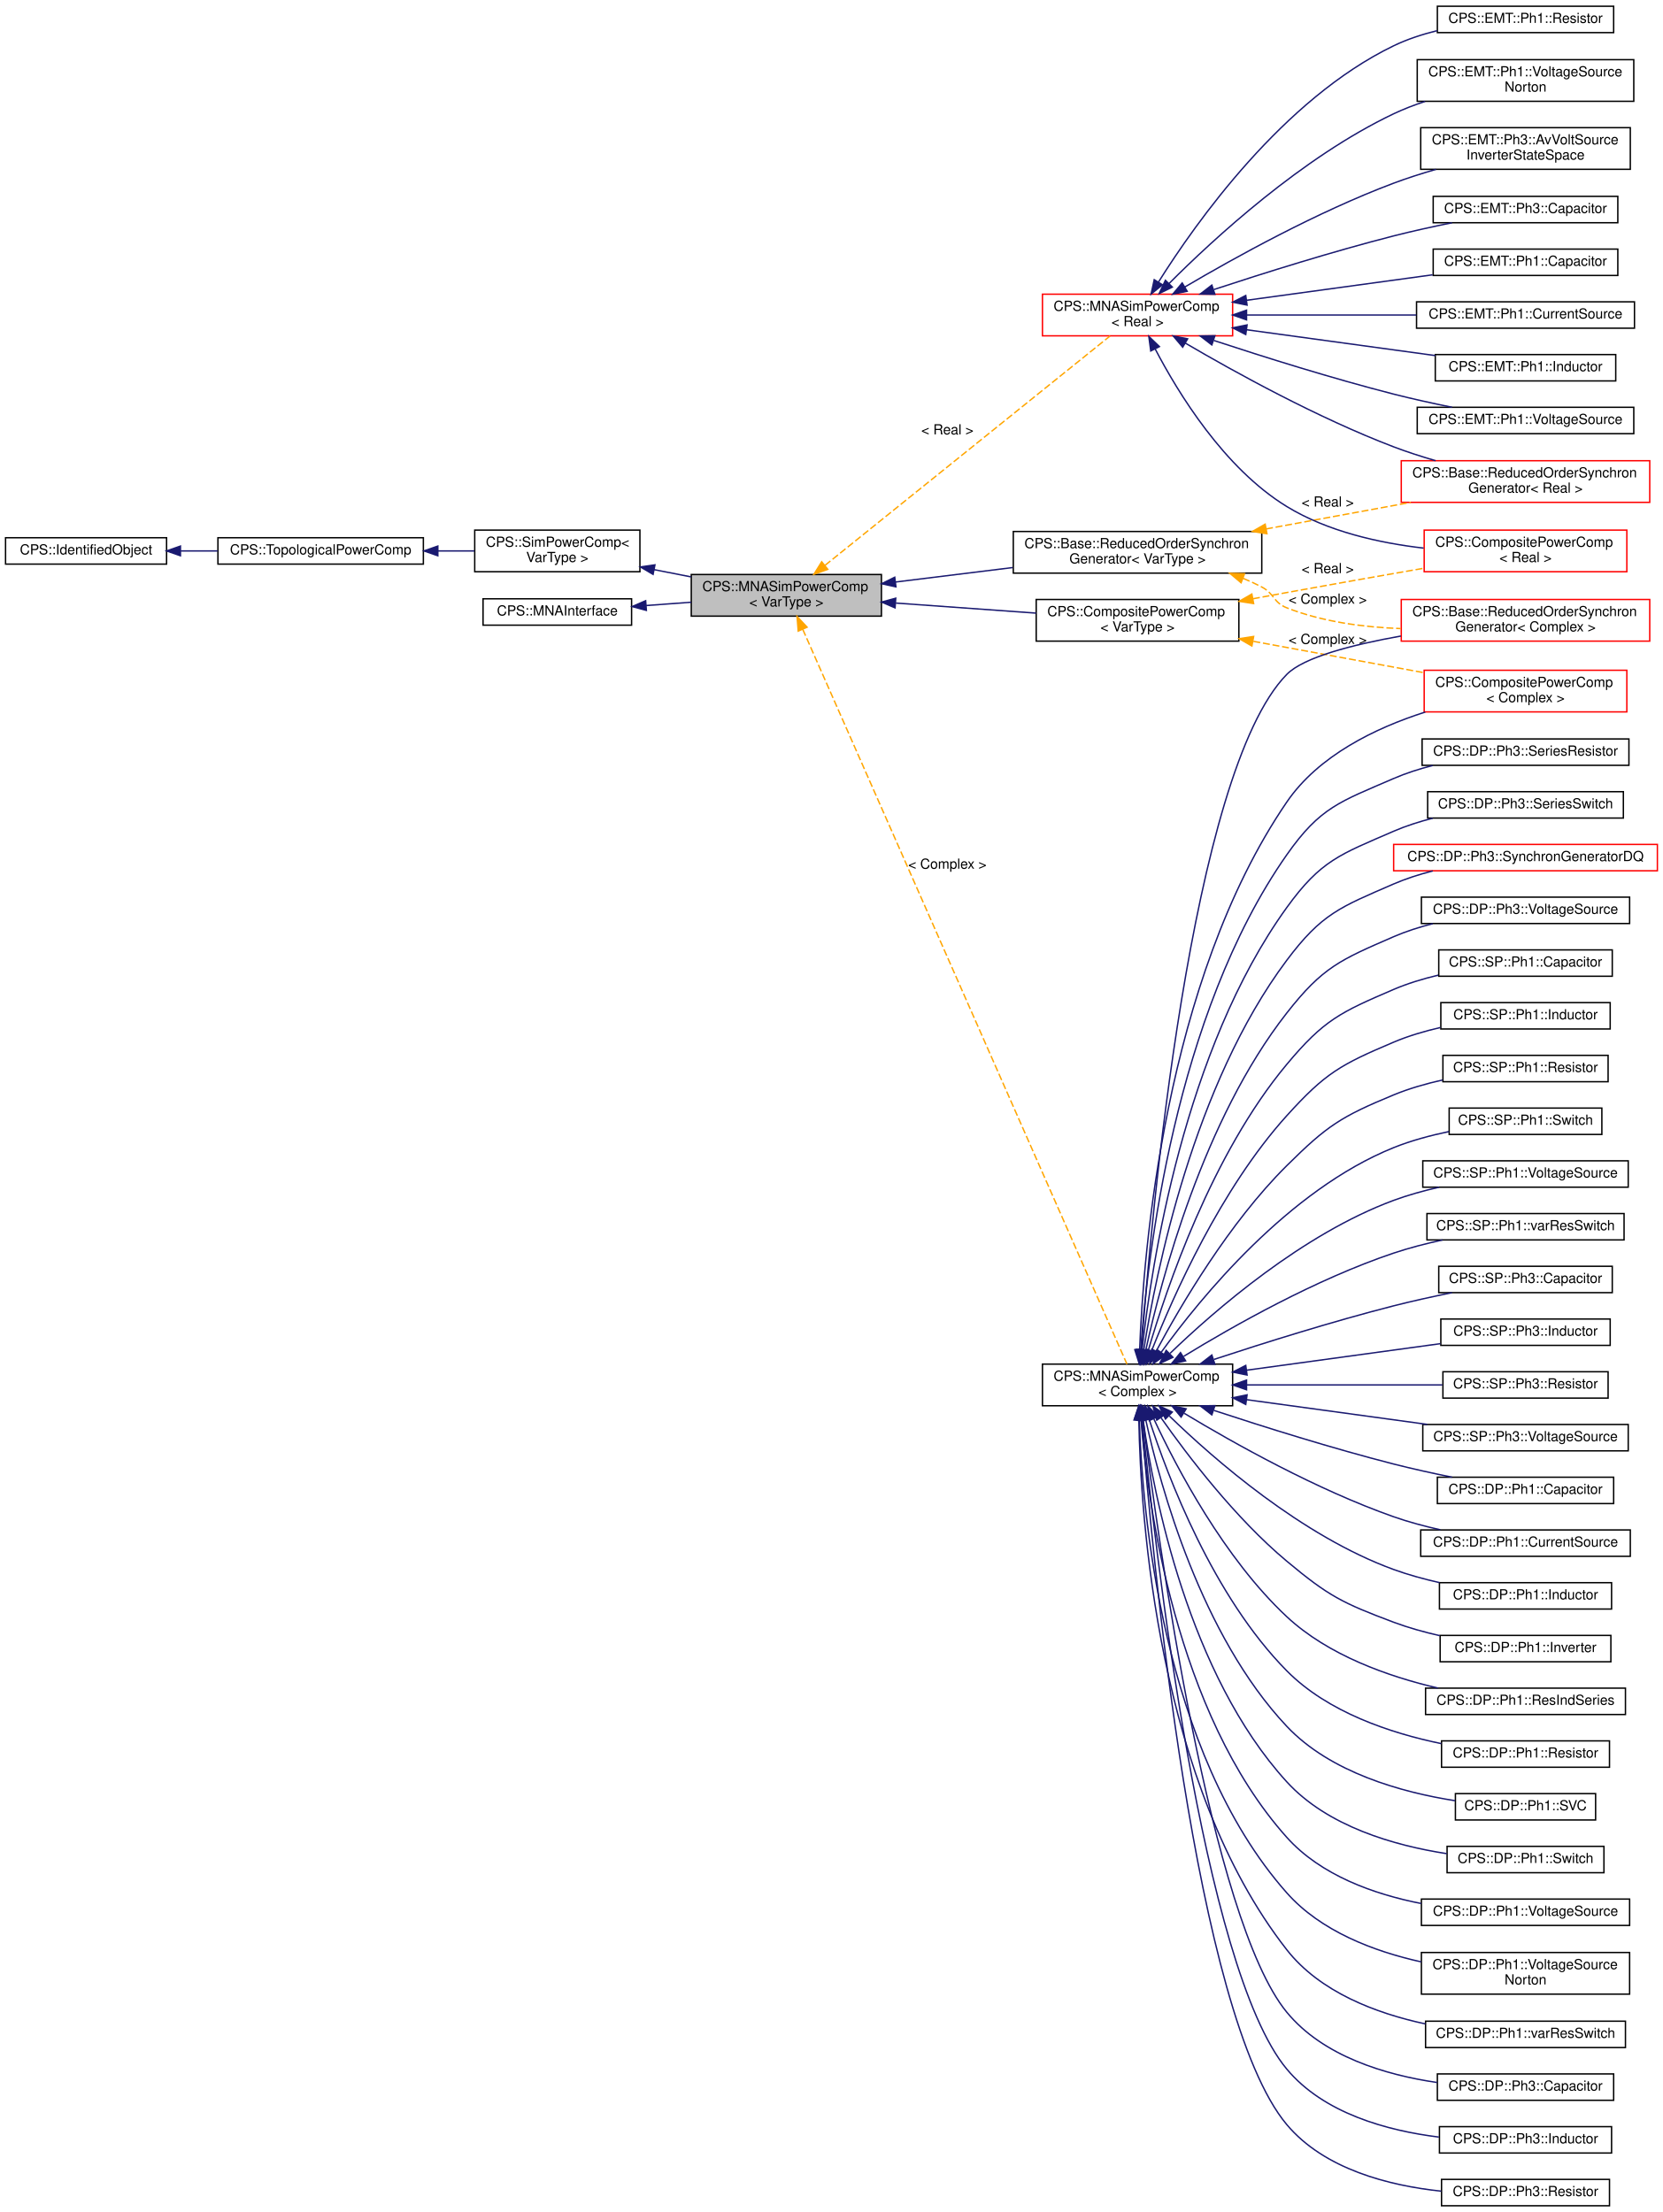
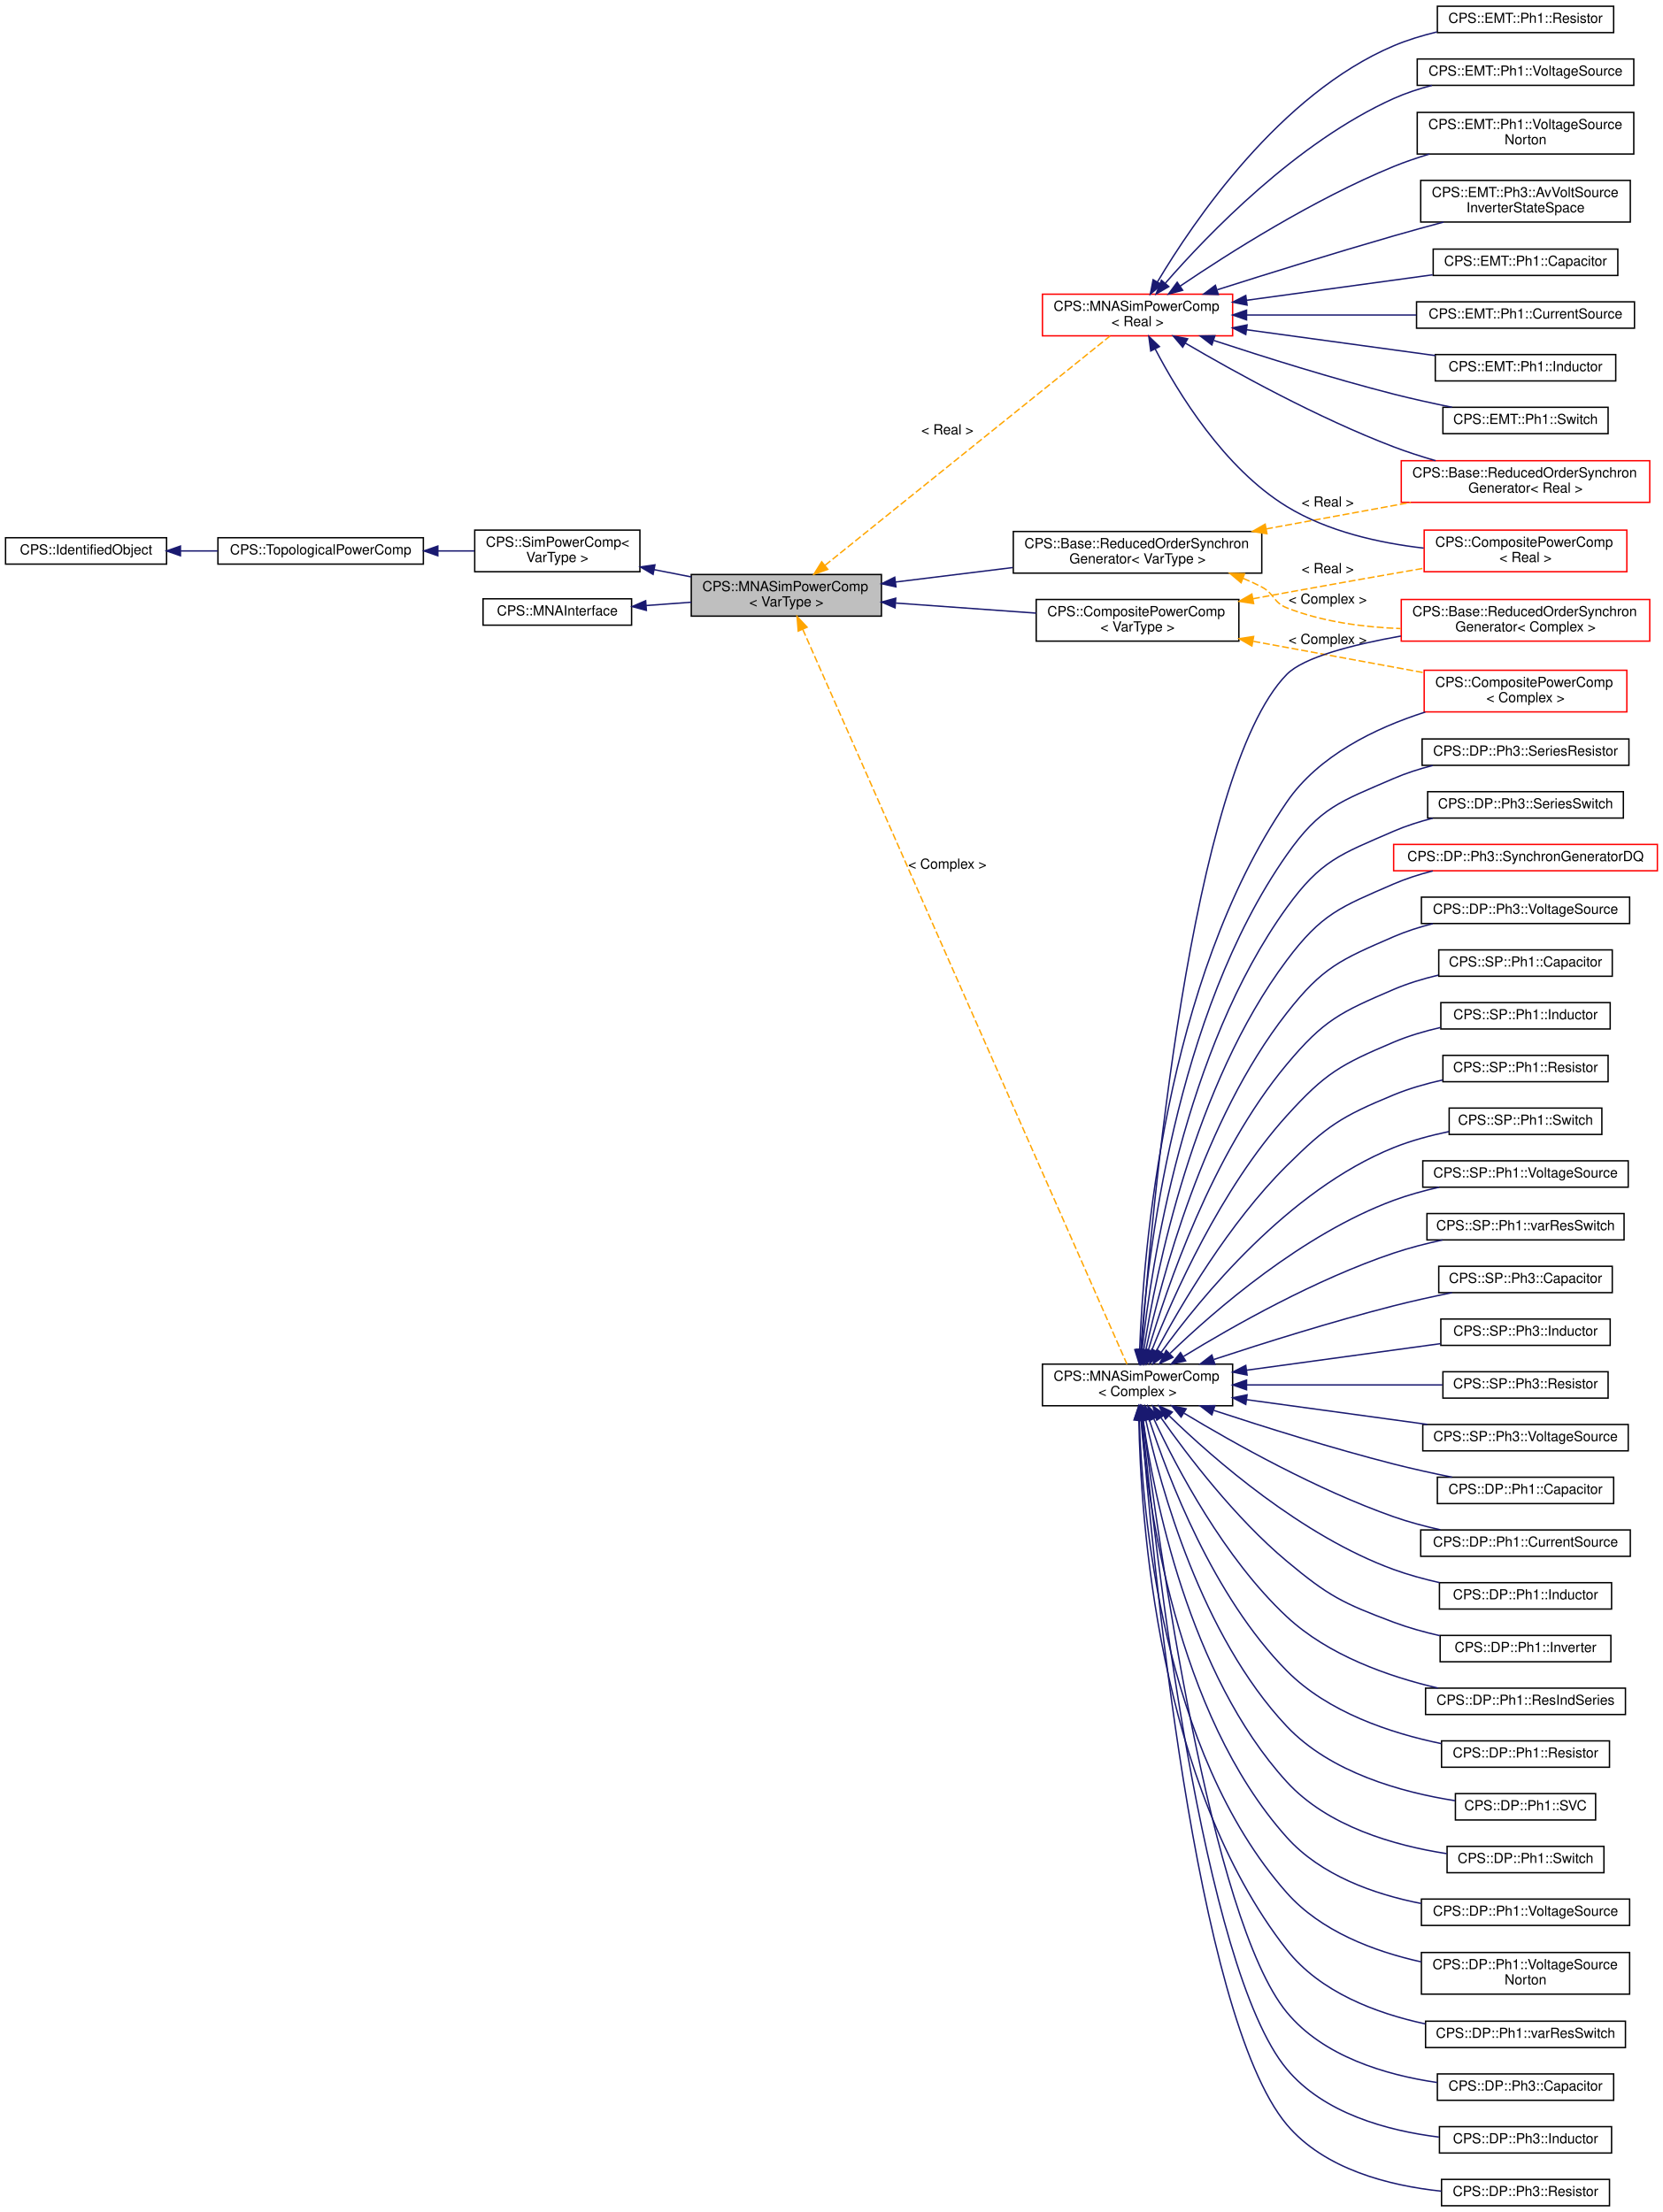
<svg xmlns="http://www.w3.org/2000/svg" xmlns:xlink="http://www.w3.org/1999/xlink" width="1198pt" height="1594pt" viewBox="0.00 0.00 1198.00 1594.00">
  <g id="graph0" class="graph" transform="scale(1 1) rotate(0) translate(4 1590)">
    <g id="node1" class="node">
      <g id="a_node1">
        <a xlink:title="Base class for all MNA components that are transmitting power.">
          <polygon fill="#bfbfbf" stroke="black" points="494,-1146 494,-1176 631,-1176 631,-1146 494,-1146" />
          <text text-anchor="start" x="502" y="-1164" font-family="Helvetica,sans-Serif" font-size="10.00">CPS::MNASimPowerComp</text>
          <text text-anchor="middle" x="562.5" y="-1153" font-family="Helvetica,sans-Serif" font-size="10.00">&lt; VarType &gt;</text>
        </a>
      </g>
    </g>
    <g id="node6" class="node">
      <g id="a_node6">
        <a xlink:href="class_c_p_s_1_1_base_1_1_reduced_order_synchron_generator.html" target="_top" xlink:title=" ">
          <polygon fill="none" stroke="black" points="726,-1177 726,-1207 905,-1207 905,-1177 726,-1177" />
          <text text-anchor="start" x="734" y="-1195" font-family="Helvetica,sans-Serif" font-size="10.00">CPS::Base::ReducedOrderSynchron</text>
          <text text-anchor="middle" x="815.5" y="-1184" font-family="Helvetica,sans-Serif" font-size="10.00">Generator&lt; VarType &gt;</text>
        </a>
      </g>
    </g>
    <g id="edge5" class="edge">
      <path fill="none" stroke="midnightblue" d="M641.15,-1170.59C667.87,-1173.89 697.99,-1177.61 725.54,-1181.01" />
      <polygon fill="midnightblue" stroke="midnightblue" points="641.45,-1167.1 631.09,-1169.35 640.59,-1174.05 641.45,-1167.1" />
    </g>
    <g id="node9" class="node">
      <g id="a_node9">
        <a xlink:href="class_c_p_s_1_1_composite_power_comp.html" target="_top" xlink:title="Base class for composite power components.">
          <polygon fill="none" stroke="black" points="742.5,-1128 742.5,-1158 888.5,-1158 888.5,-1128 742.5,-1128" />
          <text text-anchor="start" x="750.5" y="-1146" font-family="Helvetica,sans-Serif" font-size="10.00">CPS::CompositePowerComp</text>
          <text text-anchor="middle" x="815.5" y="-1135" font-family="Helvetica,sans-Serif" font-size="10.00">&lt; VarType &gt;</text>
        </a>
      </g>
    </g>
    <g id="edge8" class="edge">
      <path fill="none" stroke="midnightblue" d="M641.37,-1155.42C673.62,-1153.1 710.78,-1150.44 742.39,-1148.17" />
      <polygon fill="midnightblue" stroke="midnightblue" points="640.82,-1151.95 631.09,-1156.15 641.32,-1158.93 640.82,-1151.95" />
    </g>
    <g id="node12" class="node">
      <g id="a_node12">
        <a xlink:href="class_c_p_s_1_1_m_n_a_sim_power_comp.html" target="_top" xlink:title=" ">
          <polygon fill="none" stroke="black" points="747,-577 747,-607 884,-607 884,-577 747,-577" />
          <text text-anchor="start" x="755" y="-595" font-family="Helvetica,sans-Serif" font-size="10.00">CPS::MNASimPowerComp</text>
          <text text-anchor="middle" x="815.5" y="-584" font-family="Helvetica,sans-Serif" font-size="10.00">&lt; Complex &gt;</text>
        </a>
      </g>
    </g>
    <g id="edge11" class="edge">
      <path fill="none" stroke="orange" stroke-dasharray="5,2" d="M574.32,-1136.48C617.08,-1039.54 773.7,-684.49 807.88,-607" />
      <polygon fill="orange" stroke="orange" points="571.05,-1135.22 570.21,-1145.78 577.45,-1138.04 571.05,-1135.22" />
      <text text-anchor="middle" x="678.5" y="-964" font-family="Helvetica,sans-Serif" font-size="10.00"> &lt; Complex &gt;</text>
    </g>
    <g id="node41" class="node">
      <g id="a_node41">
        <a xlink:href="class_c_p_s_1_1_m_n_a_sim_power_comp.html" target="_top" xlink:title=" ">
          <polygon fill="none" stroke="red" points="747,-1348 747,-1378 884,-1378 884,-1348 747,-1348" />
          <text text-anchor="start" x="755" y="-1366" font-family="Helvetica,sans-Serif" font-size="10.00">CPS::MNASimPowerComp</text>
          <text text-anchor="middle" x="815.5" y="-1355" font-family="Helvetica,sans-Serif" font-size="10.00">&lt; Real &gt;</text>
        </a>
      </g>
    </g>
    <g id="edge42" class="edge">
      <path fill="none" stroke="orange" stroke-dasharray="5,2" d="M590.34,-1182.6C641.47,-1223.75 751.71,-1312.47 795.76,-1347.92" />
      <polygon fill="orange" stroke="orange" points="592.35,-1179.73 582.37,-1176.18 587.96,-1185.18 592.35,-1179.73" />
      <text text-anchor="middle" x="678.5" y="-1277" font-family="Helvetica,sans-Serif" font-size="10.00"> &lt; Real &gt;</text>
    </g>
    <g id="node2" class="node">
      <g id="a_node2">
        <a xlink:href="class_c_p_s_1_1_sim_power_comp.html" target="_top" xlink:title="Base class for all components that are transmitting power.">
          <polygon fill="none" stroke="black" points="338,-1178 338,-1208 457,-1208 457,-1178 338,-1178" />
          <text text-anchor="start" x="346" y="-1196" font-family="Helvetica,sans-Serif" font-size="10.00">CPS::SimPowerComp&lt;</text>
          <text text-anchor="middle" x="397.5" y="-1185" font-family="Helvetica,sans-Serif" font-size="10.00"> VarType &gt;</text>
        </a>
      </g>
    </g>
    <g id="edge1" class="edge">
      <path fill="none" stroke="midnightblue" d="M467.2,-1179.51C476.03,-1177.78 485.07,-1176.01 493.88,-1174.28" />
      <polygon fill="midnightblue" stroke="midnightblue" points="466.49,-1176.09 457.35,-1181.45 467.83,-1182.96 466.49,-1176.09" />
    </g>
    <g id="node3" class="node">
      <g id="a_node3">
        <a xlink:href="class_c_p_s_1_1_topological_power_comp.html" target="_top" xlink:title=" ">
          <polygon fill="none" stroke="black" points="153,-1183.5 153,-1202.5 301,-1202.5 301,-1183.5 153,-1183.5" />
          <text text-anchor="middle" x="227" y="-1190.5" font-family="Helvetica,sans-Serif" font-size="10.00">CPS::TopologicalPowerComp</text>
        </a>
      </g>
    </g>
    <g id="edge2" class="edge">
      <path fill="none" stroke="midnightblue" d="M311.43,-1193C320.32,-1193 329.23,-1193 337.75,-1193" />
      <polygon fill="midnightblue" stroke="midnightblue" points="311.42,-1189.5 301.42,-1193 311.42,-1196.5 311.42,-1189.5" />
    </g>
    <g id="node4" class="node">
      <g id="a_node4">
        <a xlink:href="class_c_p_s_1_1_identified_object.html" target="_top" xlink:title=" ">
          <polygon fill="none" stroke="black" points="0,-1183.5 0,-1202.5 116,-1202.5 116,-1183.5 0,-1183.5" />
          <text text-anchor="middle" x="58" y="-1190.5" font-family="Helvetica,sans-Serif" font-size="10.00">CPS::IdentifiedObject</text>
        </a>
      </g>
    </g>
    <g id="edge3" class="edge">
      <path fill="none" stroke="midnightblue" d="M126.13,-1193C134.88,-1193 143.88,-1193 152.72,-1193" />
      <polygon fill="midnightblue" stroke="midnightblue" points="126,-1189.5 116,-1193 126,-1196.5 126,-1189.5" />
    </g>
    <g id="node5" class="node">
      <g id="a_node5">
        <a xlink:href="class_c_p_s_1_1_m_n_a_interface.html" target="_top" xlink:title="Interface to be implemented by all models used by the MNA solver.">
          <polygon fill="none" stroke="black" points="344,-1139.5 344,-1158.5 451,-1158.5 451,-1139.5 344,-1139.5" />
          <text text-anchor="middle" x="397.5" y="-1146.5" font-family="Helvetica,sans-Serif" font-size="10.00">CPS::MNAInterface</text>
        </a>
      </g>
    </g>
    <g id="edge4" class="edge">
      <path fill="none" stroke="midnightblue" d="M461.47,-1153.64C472.12,-1154.42 483.21,-1155.24 493.98,-1156.03" />
      <polygon fill="midnightblue" stroke="midnightblue" points="461.65,-1150.14 451.42,-1152.9 461.14,-1157.12 461.65,-1150.14" />
    </g>
    <g id="node7" class="node">
      <g id="a_node7">
        <a xlink:href="class_c_p_s_1_1_base_1_1_reduced_order_synchron_generator.html" target="_top" xlink:title=" ">
          <polygon fill="none" stroke="red" points="1005.5,-1128 1005.5,-1158 1184.5,-1158 1184.5,-1128 1005.5,-1128" />
          <text text-anchor="start" x="1013.5" y="-1146" font-family="Helvetica,sans-Serif" font-size="10.00">CPS::Base::ReducedOrderSynchron</text>
          <text text-anchor="middle" x="1095" y="-1135" font-family="Helvetica,sans-Serif" font-size="10.00">Generator&lt; Complex &gt;</text>
        </a>
      </g>
    </g>
    <g id="edge6" class="edge">
      <path fill="none" stroke="orange" stroke-dasharray="5,2" d="M891.6,-1173.22C896.22,-1171.32 900.72,-1169.25 905,-1167 914.21,-1162.14 913.3,-1155.8 923,-1152 948.6,-1141.96 978.03,-1138 1005.17,-1137.04" />
      <polygon fill="orange" stroke="orange" points="890.1,-1170.05 882,-1176.88 892.6,-1176.59 890.1,-1170.05" />
      <text text-anchor="middle" x="952.5" y="-1155" font-family="Helvetica,sans-Serif" font-size="10.00"> &lt; Complex &gt;</text>
    </g>
    <g id="node8" class="node">
      <g id="a_node8">
        <a xlink:href="class_c_p_s_1_1_base_1_1_reduced_order_synchron_generator.html" target="_top" xlink:title=" ">
          <polygon fill="none" stroke="red" points="1005.5,-1228 1005.5,-1258 1184.5,-1258 1184.5,-1228 1005.5,-1228" />
          <text text-anchor="start" x="1013.5" y="-1246" font-family="Helvetica,sans-Serif" font-size="10.00">CPS::Base::ReducedOrderSynchron</text>
          <text text-anchor="middle" x="1095" y="-1235" font-family="Helvetica,sans-Serif" font-size="10.00">Generator&lt; Real &gt;</text>
        </a>
      </g>
    </g>
    <g id="edge7" class="edge">
      <path fill="none" stroke="orange" stroke-dasharray="5,2" d="M908.09,-1208.83C941.76,-1215.02 979.62,-1221.98 1012.35,-1227.99" />
      <polygon fill="orange" stroke="orange" points="908.73,-1205.39 898.26,-1207.03 907.46,-1212.28 908.73,-1205.39" />
      <text text-anchor="middle" x="952.5" y="-1225" font-family="Helvetica,sans-Serif" font-size="10.00"> &lt; Real &gt;</text>
    </g>
    <g id="node10" class="node">
      <g id="a_node10">
        <a xlink:href="class_c_p_s_1_1_composite_power_comp.html" target="_top" xlink:title=" ">
          <polygon fill="none" stroke="red" points="1022,-1077 1022,-1107 1168,-1107 1168,-1077 1022,-1077" />
          <text text-anchor="start" x="1030" y="-1095" font-family="Helvetica,sans-Serif" font-size="10.00">CPS::CompositePowerComp</text>
          <text text-anchor="middle" x="1095" y="-1084" font-family="Helvetica,sans-Serif" font-size="10.00">&lt; Complex &gt;</text>
        </a>
      </g>
    </g>
    <g id="edge9" class="edge">
      <path fill="none" stroke="orange" stroke-dasharray="5,2" d="M898.96,-1127.85C937.95,-1120.68 984.09,-1112.2 1021.69,-1105.29" />
      <polygon fill="orange" stroke="orange" points="897.89,-1124.48 888.69,-1129.73 899.15,-1131.37 897.89,-1124.48" />
      <text text-anchor="middle" x="952.5" y="-1126" font-family="Helvetica,sans-Serif" font-size="10.00"> &lt; Complex &gt;</text>
    </g>
    <g id="node11" class="node">
      <g id="a_node11">
        <a xlink:href="class_c_p_s_1_1_composite_power_comp.html" target="_top" xlink:title=" ">
          <polygon fill="none" stroke="red" points="1022,-1178 1022,-1208 1168,-1208 1168,-1178 1022,-1178" />
          <text text-anchor="start" x="1030" y="-1196" font-family="Helvetica,sans-Serif" font-size="10.00">CPS::CompositePowerComp</text>
          <text text-anchor="middle" x="1095" y="-1185" font-family="Helvetica,sans-Serif" font-size="10.00">&lt; Real &gt;</text>
        </a>
      </g>
    </g>
    <g id="edge10" class="edge">
      <path fill="none" stroke="orange" stroke-dasharray="5,2" d="M898.66,-1158.53C906.88,-1160.05 915.1,-1161.57 923,-1163 955.47,-1168.9 991.45,-1175.24 1022,-1180.56" />
      <polygon fill="orange" stroke="orange" points="899.13,-1155.06 888.66,-1156.67 897.85,-1161.94 899.13,-1155.06" />
      <text text-anchor="middle" x="952.5" y="-1177" font-family="Helvetica,sans-Serif" font-size="10.00"> &lt; Real &gt;</text>
    </g>
    <g id="edge12" class="edge">
      <path fill="none" stroke="midnightblue" d="M818.23,-617.34C825.1,-710.64 853.58,-1033.24 923,-1104 935.1,-1116.34 970.09,-1125.4 1005.28,-1131.67" />
      <polygon fill="midnightblue" stroke="midnightblue" points="821.7,-616.86 817.49,-607.14 814.72,-617.36 821.7,-616.86" />
    </g>
    <g id="edge13" class="edge">
      <path fill="none" stroke="midnightblue" d="M817.02,-617.26C819.61,-686.52 834.78,-882.89 923,-1012 945.93,-1045.56 986.77,-1065.37 1022.78,-1076.89" />
      <polygon fill="midnightblue" stroke="midnightblue" points="820.52,-617.14 816.71,-607.26 813.52,-617.37 820.52,-617.14" />
    </g>
    <g id="node13" class="node">
      <g id="a_node13">
        <a xlink:href="class_c_p_s_1_1_d_p_1_1_ph1_1_1_capacitor.html" target="_top" xlink:title="Capacitor model.">
          <polygon fill="none" stroke="black" points="1031.5,-506.5 1031.5,-525.5 1158.5,-525.5 1158.5,-506.5 1031.5,-506.5" />
          <text text-anchor="middle" x="1095" y="-513.5" font-family="Helvetica,sans-Serif" font-size="10.00">CPS::DP::Ph1::Capacitor</text>
        </a>
      </g>
    </g>
    <g id="edge14" class="edge">
      <path fill="none" stroke="midnightblue" d="M870.53,-573.63C906.86,-561.67 955.98,-546.25 1000,-535 1013.55,-531.54 1028.33,-528.3 1042.07,-525.51" />
      <polygon fill="midnightblue" stroke="midnightblue" points="869.03,-570.44 860.64,-576.9 871.23,-577.08 869.03,-570.44" />
    </g>
    <g id="node14" class="node">
      <g id="a_node14">
        <a xlink:href="class_c_p_s_1_1_d_p_1_1_ph1_1_1_current_source.html" target="_top" xlink:title="Dynamic phasor ideal current source.">
          <polygon fill="none" stroke="black" points="1019.5,-468.5 1019.5,-487.5 1170.5,-487.5 1170.5,-468.5 1019.5,-468.5" />
          <text text-anchor="middle" x="1095" y="-475.5" font-family="Helvetica,sans-Serif" font-size="10.00">CPS::DP::Ph1::CurrentSource</text>
        </a>
      </g>
    </g>
    <g id="edge15" class="edge">
      <path fill="none" stroke="midnightblue" d="M849.16,-571.53C884.91,-549.98 944.56,-516.52 1000,-497 1010.68,-493.24 1022.32,-490.14 1033.65,-487.61" />
      <polygon fill="midnightblue" stroke="midnightblue" points="846.89,-568.81 840.16,-577 850.53,-574.79 846.89,-568.81" />
    </g>
    <g id="node15" class="node">
      <g id="a_node15">
        <a xlink:href="class_c_p_s_1_1_d_p_1_1_ph1_1_1_inductor.html" target="_top" xlink:title="Inductor.">
          <polygon fill="none" stroke="black" points="1033,-430.5 1033,-449.5 1157,-449.5 1157,-430.5 1033,-430.5" />
          <text text-anchor="middle" x="1095" y="-437.5" font-family="Helvetica,sans-Serif" font-size="10.00">CPS::DP::Ph1::Inductor</text>
        </a>
      </g>
    </g>
    <g id="edge16" class="edge">
      <path fill="none" stroke="midnightblue" d="M838.44,-569.6C870.59,-538.43 933.88,-483.09 1000,-459 1010.48,-455.18 1021.91,-452.06 1033.08,-449.53" />
      <polygon fill="midnightblue" stroke="midnightblue" points="835.63,-567.46 830.96,-576.97 840.54,-572.45 835.63,-567.46" />
    </g>
    <g id="node16" class="node">
      <g id="a_node16">
        <a xlink:href="class_c_p_s_1_1_d_p_1_1_ph1_1_1_inverter.html" target="_top" xlink:title="Single phase inverter model.">
          <polygon fill="none" stroke="black" points="1033.5,-392.5 1033.5,-411.5 1156.5,-411.5 1156.5,-392.5 1033.5,-392.5" />
          <text text-anchor="middle" x="1095" y="-399.5" font-family="Helvetica,sans-Serif" font-size="10.00">CPS::DP::Ph1::Inverter</text>
        </a>
      </g>
    </g>
    <g id="edge17" class="edge">
      <path fill="none" stroke="midnightblue" d="M832.45,-568.29C851.63,-541.01 885.9,-496 923,-465 953.25,-439.73 963.1,-434.86 1000,-421 1010.52,-417.05 1022.03,-413.86 1033.27,-411.31" />
      <polygon fill="midnightblue" stroke="midnightblue" points="829.36,-566.6 826.54,-576.81 835.11,-570.59 829.36,-566.6" />
    </g>
    <g id="node17" class="node">
      <g id="a_node17">
        <a xlink:href="class_c_p_s_1_1_d_p_1_1_ph1_1_1_res_ind_series.html" target="_top" xlink:title="resistor inductor series element">
          <polygon fill="none" stroke="black" points="1023,-354.5 1023,-373.5 1167,-373.5 1167,-354.5 1023,-354.5" />
          <text text-anchor="middle" x="1095" y="-361.5" font-family="Helvetica,sans-Serif" font-size="10.00">CPS::DP::Ph1::ResIndSeries</text>
        </a>
      </g>
    </g>
    <g id="edge18" class="edge">
      <path fill="none" stroke="midnightblue" d="M827.32,-567.34C843.75,-532.14 877.94,-467.08 923,-425 952.83,-397.14 996.24,-381.86 1031.86,-373.56" />
      <polygon fill="midnightblue" stroke="midnightblue" points="823.95,-566.3 822.97,-576.85 830.31,-569.2 823.95,-566.3" />
    </g>
    <g id="node18" class="node">
      <g id="a_node18">
        <a xlink:href="class_c_p_s_1_1_d_p_1_1_ph1_1_1_resistor.html" target="_top" xlink:title="Dynamic phasor resistor model.">
          <polygon fill="none" stroke="black" points="1034.5,-316.5 1034.5,-335.5 1155.5,-335.5 1155.5,-316.5 1034.5,-316.5" />
          <text text-anchor="middle" x="1095" y="-323.5" font-family="Helvetica,sans-Serif" font-size="10.00">CPS::DP::Ph1::Resistor</text>
        </a>
      </g>
    </g>
    <g id="edge19" class="edge">
      <path fill="none" stroke="midnightblue" d="M823.88,-567.25C837.44,-525.34 869.92,-439.73 923,-386 952.52,-356.12 997.75,-341.09 1034.28,-333.54" />
      <polygon fill="midnightblue" stroke="midnightblue" points="820.5,-566.33 820.84,-576.92 827.18,-568.43 820.5,-566.33" />
    </g>
    <g id="node19" class="node">
      <g id="a_node19">
        <a xlink:href="class_c_p_s_1_1_d_p_1_1_ph1_1_1_s_v_c.html" target="_top" xlink:title="SVC.">
          <polygon fill="none" stroke="black" points="1044.5,-278.5 1044.5,-297.5 1145.5,-297.5 1145.5,-278.5 1044.5,-278.5" />
          <text text-anchor="middle" x="1095" y="-285.5" font-family="Helvetica,sans-Serif" font-size="10.00">CPS::DP::Ph1::SVC</text>
        </a>
      </g>
    </g>
    <g id="edge20" class="edge">
      <path fill="none" stroke="midnightblue" d="M821.43,-566.8C832.05,-518.42 861.31,-411.52 923,-346 954.48,-312.56 1005.93,-298.4 1044.19,-292.4" />
      <polygon fill="midnightblue" stroke="midnightblue" points="817.97,-566.22 819.33,-576.73 824.82,-567.67 817.97,-566.22" />
    </g>
    <g id="node20" class="node">
      <g id="a_node20">
        <a xlink:href="class_c_p_s_1_1_d_p_1_1_ph1_1_1_switch.html" target="_top" xlink:title="Dynamic phasor switch.">
          <polygon fill="none" stroke="black" points="1038.5,-240.5 1038.5,-259.5 1151.5,-259.5 1151.5,-240.5 1038.5,-240.5" />
          <text text-anchor="middle" x="1095" y="-247.5" font-family="Helvetica,sans-Serif" font-size="10.00">CPS::DP::Ph1::Switch</text>
        </a>
      </g>
    </g>
    <g id="edge21" class="edge">
      <path fill="none" stroke="midnightblue" d="M819.49,-566.82C827.17,-512.64 852.17,-383.63 923,-306 952.37,-273.81 1000.51,-260.07 1038.24,-254.24" />
      <polygon fill="midnightblue" stroke="midnightblue" points="816,-566.54 818.15,-576.91 822.94,-567.46 816,-566.54" />
    </g>
    <g id="node21" class="node">
      <g id="a_node21">
        <a xlink:href="class_c_p_s_1_1_d_p_1_1_ph1_1_1_voltage_source.html" target="_top" xlink:title="Ideal Voltage source model.">
          <polygon fill="none" stroke="black" points="1020,-202.5 1020,-221.5 1170,-221.5 1170,-202.5 1020,-202.5" />
          <text text-anchor="middle" x="1095" y="-209.5" font-family="Helvetica,sans-Serif" font-size="10.00">CPS::DP::Ph1::VoltageSource</text>
        </a>
      </g>
    </g>
    <g id="edge22" class="edge">
      <path fill="none" stroke="midnightblue" d="M817.98,-566.92C822.78,-507.39 842.64,-355.81 923,-266 947.5,-238.62 985.74,-225.01 1019.86,-218.29" />
      <polygon fill="midnightblue" stroke="midnightblue" points="814.49,-566.7 817.25,-576.93 821.47,-567.21 814.49,-566.7" />
    </g>
    <g id="node22" class="node">
      <g id="a_node22">
        <a xlink:href="class_c_p_s_1_1_d_p_1_1_ph1_1_1_voltage_source_norton.html" target="_top" xlink:title="Resistive dynamic phasor voltage source.">
          <polygon fill="none" stroke="black" points="1020,-153 1020,-183 1170,-183 1170,-153 1020,-153" />
          <text text-anchor="start" x="1028" y="-171" font-family="Helvetica,sans-Serif" font-size="10.00">CPS::DP::Ph1::VoltageSource</text>
          <text text-anchor="middle" x="1095" y="-160" font-family="Helvetica,sans-Serif" font-size="10.00">Norton</text>
        </a>
      </g>
    </g>
    <g id="edge23" class="edge">
      <path fill="none" stroke="midnightblue" d="M816.77,-566.88C818.8,-502.2 832.82,-327.89 923,-226 947.52,-198.3 985.76,-183.81 1019.87,-176.24" />
      <polygon fill="midnightblue" stroke="midnightblue" points="813.27,-566.89 816.53,-576.97 820.27,-567.06 813.27,-566.89" />
    </g>
    <g id="node23" class="node">
      <g id="a_node23">
        <a xlink:href="class_c_p_s_1_1_d_p_1_1_ph1_1_1var_res_switch.html" target="_top" xlink:title="Switch with variable resistance to avoid numerical oscillations, when an inductive current is suddenl...">
          <polygon fill="none" stroke="black" points="1023,-114.5 1023,-133.5 1167,-133.5 1167,-114.5 1023,-114.5" />
          <text text-anchor="middle" x="1095" y="-121.5" font-family="Helvetica,sans-Serif" font-size="10.00">CPS::DP::Ph1::varResSwitch</text>
        </a>
      </g>
    </g>
    <g id="edge24" class="edge">
      <path fill="none" stroke="midnightblue" d="M816.47,-566.52C817.66,-497.54 829.66,-304.36 923,-185 946.88,-154.46 987.29,-139.19 1022.83,-131.56" />
      <polygon fill="midnightblue" stroke="midnightblue" points="812.96,-566.81 816.36,-576.85 819.96,-566.89 812.96,-566.81" />
    </g>
    <g id="node24" class="node">
      <g id="a_node24">
        <a xlink:href="class_c_p_s_1_1_d_p_1_1_ph3_1_1_capacitor.html" target="_top" xlink:title="Capacitor model.">
          <polygon fill="none" stroke="black" points="1031.5,-76.5 1031.5,-95.5 1158.5,-95.5 1158.5,-76.5 1031.5,-76.5" />
          <text text-anchor="middle" x="1095" y="-83.5" font-family="Helvetica,sans-Serif" font-size="10.00">CPS::DP::Ph3::Capacitor</text>
        </a>
      </g>
    </g>
    <g id="edge25" class="edge">
      <path fill="none" stroke="midnightblue" d="M819.5,-566.74C830.06,-481.67 867.84,-207.14 923,-140 949.19,-108.13 994.08,-94.78 1031.29,-89.32" />
      <polygon fill="midnightblue" stroke="midnightblue" points="816.01,-566.45 818.27,-576.8 822.96,-567.3 816.01,-566.45" />
    </g>
    <g id="node25" class="node">
      <g id="a_node25">
        <a xlink:href="class_c_p_s_1_1_d_p_1_1_ph3_1_1_inductor.html" target="_top" xlink:title="Inductor.">
          <polygon fill="none" stroke="black" points="1033,-38.5 1033,-57.5 1157,-57.5 1157,-38.5 1033,-38.5" />
          <text text-anchor="middle" x="1095" y="-45.5" font-family="Helvetica,sans-Serif" font-size="10.00">CPS::DP::Ph3::Inductor</text>
        </a>
      </g>
    </g>
    <g id="edge26" class="edge">
      <path fill="none" stroke="midnightblue" d="M818.87,-566.78C827.81,-476.67 862.05,-172.13 923,-99 949.58,-67.11 995.19,-54.63 1032.62,-49.98" />
      <polygon fill="midnightblue" stroke="midnightblue" points="815.37,-566.61 817.89,-576.9 822.34,-567.29 815.37,-566.61" />
    </g>
    <g id="node26" class="node">
      <g id="a_node26">
        <a xlink:href="class_c_p_s_1_1_d_p_1_1_ph3_1_1_resistor.html" target="_top" xlink:title=" ">
          <polygon fill="none" stroke="black" points="1034.5,-0.5 1034.5,-19.5 1155.5,-19.5 1155.5,-0.5 1034.5,-0.5" />
          <text text-anchor="middle" x="1095" y="-7.5" font-family="Helvetica,sans-Serif" font-size="10.00">CPS::DP::Ph3::Resistor</text>
        </a>
      </g>
    </g>
    <g id="edge27" class="edge">
      <path fill="none" stroke="midnightblue" d="M818.36,-566.87C825.84,-472.17 856.55,-138.17 923,-59 950,-26.83 996.57,-15.01 1034.3,-11" />
      <polygon fill="midnightblue" stroke="midnightblue" points="814.86,-566.73 817.58,-576.97 821.84,-567.27 814.86,-566.73" />
    </g>
    <g id="node27" class="node">
      <g id="a_node27">
        <a xlink:href="class_c_p_s_1_1_d_p_1_1_ph3_1_1_series_resistor.html" target="_top" xlink:title=" ">
          <polygon fill="none" stroke="black" points="1020.5,-1038.5 1020.5,-1057.5 1169.5,-1057.5 1169.5,-1038.5 1020.5,-1038.5" />
          <text text-anchor="middle" x="1095" y="-1045.5" font-family="Helvetica,sans-Serif" font-size="10.00">CPS::DP::Ph3::SeriesResistor</text>
        </a>
      </g>
    </g>
    <g id="edge28" class="edge">
      <path fill="none" stroke="midnightblue" d="M817.84,-617.55C822.41,-682.76 841.95,-858.34 923,-974 947.13,-1008.44 961.43,-1012.24 1000,-1029 1008.86,-1032.85 1018.53,-1035.93 1028.18,-1038.39" />
      <polygon fill="midnightblue" stroke="midnightblue" points="821.32,-617.13 817.19,-607.38 814.34,-617.58 821.32,-617.13" />
    </g>
    <g id="node28" class="node">
      <g id="a_node28">
        <a xlink:href="class_c_p_s_1_1_d_p_1_1_ph3_1_1_series_switch.html" target="_top" xlink:title="Dynamic phasor three-phase switch.">
          <polygon fill="none" stroke="black" points="1024.5,-1000.5 1024.5,-1019.5 1165.5,-1019.5 1165.5,-1000.5 1024.5,-1000.5" />
          <text text-anchor="middle" x="1095" y="-1007.5" font-family="Helvetica,sans-Serif" font-size="10.00">CPS::DP::Ph3::SeriesSwitch</text>
        </a>
      </g>
    </g>
    <g id="edge29" class="edge">
      <path fill="none" stroke="midnightblue" d="M818.81,-617.43C825.41,-678.01 848.92,-833.41 923,-936 947.62,-970.1 961.43,-974.24 1000,-991 1008.86,-994.85 1018.53,-997.93 1028.18,-1000.39" />
      <polygon fill="midnightblue" stroke="midnightblue" points="822.27,-616.85 817.77,-607.26 815.3,-617.56 822.27,-616.85" />
    </g>
    <g id="node29" class="node">
      <g id="a_node29">
        <a xlink:href="class_c_p_s_1_1_d_p_1_1_ph3_1_1_synchron_generator_d_q.html" target="_top" xlink:title="Synchronous generator model in dq-reference frame.">
          <polygon fill="none" stroke="red" points="1000,-962.5 1000,-981.5 1190,-981.5 1190,-962.5 1000,-962.5" />
          <text text-anchor="middle" x="1095" y="-969.5" font-family="Helvetica,sans-Serif" font-size="10.00">CPS::DP::Ph3::SynchronGeneratorDQ</text>
        </a>
      </g>
    </g>
    <g id="edge30" class="edge">
      <path fill="none" stroke="midnightblue" d="M819.98,-617.25C828.71,-672.9 855.83,-808.3 923,-898 948.21,-931.66 961.43,-936.24 1000,-953 1008.86,-956.85 1018.53,-959.93 1028.18,-962.39" />
      <polygon fill="midnightblue" stroke="midnightblue" points="823.42,-616.58 818.47,-607.22 816.5,-617.62 823.42,-616.58" />
    </g>
    <g id="node30" class="node">
      <g id="a_node30">
        <a xlink:href="class_c_p_s_1_1_d_p_1_1_ph3_1_1_voltage_source.html" target="_top" xlink:title="Ideal Voltage source model.">
          <polygon fill="none" stroke="black" points="1020,-924.5 1020,-943.5 1170,-943.5 1170,-924.5 1020,-924.5" />
          <text text-anchor="middle" x="1095" y="-931.5" font-family="Helvetica,sans-Serif" font-size="10.00">CPS::DP::Ph3::VoltageSource</text>
        </a>
      </g>
    </g>
    <g id="edge31" class="edge">
      <path fill="none" stroke="midnightblue" d="M821.47,-617.17C832.46,-667.66 862.75,-783.07 923,-860 948.93,-893.11 961.43,-898.24 1000,-915 1008.86,-918.85 1018.53,-921.93 1028.18,-924.39" />
      <polygon fill="midnightblue" stroke="midnightblue" points="824.85,-616.2 819.36,-607.14 818,-617.65 824.85,-616.2" />
    </g>
    <g id="node31" class="node">
      <g id="a_node31">
        <a xlink:href="class_c_p_s_1_1_s_p_1_1_ph1_1_1_capacitor.html" target="_top" xlink:title=" ">
          <polygon fill="none" stroke="black" points="1032.5,-886.5 1032.5,-905.5 1157.5,-905.5 1157.5,-886.5 1032.5,-886.5" />
          <text text-anchor="middle" x="1095" y="-893.5" font-family="Helvetica,sans-Serif" font-size="10.00">CPS::SP::Ph1::Capacitor</text>
        </a>
      </g>
    </g>
    <g id="edge32" class="edge">
      <path fill="none" stroke="midnightblue" d="M823.22,-616.8C836.37,-661.82 869.03,-758.35 923,-823 949.79,-855.09 961.59,-860.51 1000,-877 1010.1,-881.33 1021.24,-884.7 1032.21,-887.3" />
      <polygon fill="midnightblue" stroke="midnightblue" points="826.53,-615.66 820.43,-607 819.8,-617.58 826.53,-615.66" />
    </g>
    <g id="node32" class="node">
      <g id="a_node32">
        <a xlink:href="class_c_p_s_1_1_s_p_1_1_ph1_1_1_inductor.html" target="_top" xlink:title="Static phasor inductor model.">
          <polygon fill="none" stroke="black" points="1034,-848.5 1034,-867.5 1156,-867.5 1156,-848.5 1034,-848.5" />
          <text text-anchor="middle" x="1095" y="-855.5" font-family="Helvetica,sans-Serif" font-size="10.00">CPS::SP::Ph1::Inductor</text>
        </a>
      </g>
    </g>
    <g id="edge33" class="edge">
      <path fill="none" stroke="midnightblue" d="M825.65,-616.63C841.12,-655.85 875.46,-733.41 923,-786 950.86,-816.82 961.75,-822.78 1000,-839 1010.58,-843.49 1022.28,-846.93 1033.74,-849.58" />
      <polygon fill="midnightblue" stroke="midnightblue" points="828.83,-615.15 821.96,-607.08 822.3,-617.67 828.83,-615.15" />
    </g>
    <g id="node33" class="node">
      <g id="a_node33">
        <a xlink:href="class_c_p_s_1_1_s_p_1_1_ph1_1_1_resistor.html" target="_top" xlink:title="Static phasor resistor model.">
          <polygon fill="none" stroke="black" points="1035.5,-810.5 1035.5,-829.5 1154.5,-829.5 1154.5,-810.5 1035.5,-810.5" />
          <text text-anchor="middle" x="1095" y="-817.5" font-family="Helvetica,sans-Serif" font-size="10.00">CPS::SP::Ph1::Resistor</text>
        </a>
      </g>
    </g>
    <g id="edge34" class="edge">
      <path fill="none" stroke="midnightblue" d="M828.92,-616.31C846.6,-649.31 881.53,-708.87 923,-750 952.14,-778.91 962.07,-785.31 1000,-801 1011.08,-805.58 1023.36,-809.09 1035.29,-811.76" />
      <polygon fill="midnightblue" stroke="midnightblue" points="831.96,-614.57 824.2,-607.36 825.77,-617.84 831.96,-614.57" />
    </g>
    <g id="node34" class="node">
      <g id="a_node34">
        <a xlink:href="class_c_p_s_1_1_s_p_1_1_ph1_1_1_switch.html" target="_top" xlink:title="Dynamic phasor switch.">
          <polygon fill="none" stroke="black" points="1040,-772.5 1040,-791.5 1150,-791.5 1150,-772.5 1040,-772.5" />
          <text text-anchor="middle" x="1095" y="-779.5" font-family="Helvetica,sans-Serif" font-size="10.00">CPS::SP::Ph1::Switch</text>
        </a>
      </g>
    </g>
    <g id="edge35" class="edge">
      <path fill="none" stroke="midnightblue" d="M832.48,-615.44C860.84,-654.69 924.15,-732.43 1000,-763 1012.51,-768.04 1026.51,-771.79 1039.81,-774.57" />
      <polygon fill="midnightblue" stroke="midnightblue" points="835.3,-613.36 826.66,-607.23 829.59,-617.41 835.3,-613.36" />
    </g>
    <g id="node35" class="node">
      <g id="a_node35">
        <a xlink:href="class_c_p_s_1_1_s_p_1_1_ph1_1_1_voltage_source.html" target="_top" xlink:title="Ideal Voltage source model.">
          <polygon fill="none" stroke="black" points="1021,-734.5 1021,-753.5 1169,-753.5 1169,-734.5 1021,-734.5" />
          <text text-anchor="middle" x="1095" y="-741.5" font-family="Helvetica,sans-Serif" font-size="10.00">CPS::SP::Ph1::VoltageSource</text>
        </a>
      </g>
    </g>
    <g id="edge36" class="edge">
      <path fill="none" stroke="midnightblue" d="M838.97,-614.79C871.31,-645.94 934.35,-700.71 1000,-725 1010.38,-728.84 1021.72,-731.97 1032.8,-734.5" />
      <polygon fill="midnightblue" stroke="midnightblue" points="841.03,-611.9 831.43,-607.41 836.13,-616.91 841.03,-611.9" />
    </g>
    <g id="node36" class="node">
      <g id="a_node36">
        <a xlink:href="class_c_p_s_1_1_s_p_1_1_ph1_1_1var_res_switch.html" target="_top" xlink:title="Switch with variable resistance to avoid numerical oscillations, when an inductive current is suddenl...">
          <polygon fill="none" stroke="black" points="1024,-696.5 1024,-715.5 1166,-715.5 1166,-696.5 1024,-696.5" />
          <text text-anchor="middle" x="1095" y="-703.5" font-family="Helvetica,sans-Serif" font-size="10.00">CPS::SP::Ph1::varResSwitch</text>
        </a>
      </g>
    </g>
    <g id="edge37" class="edge">
      <path fill="none" stroke="midnightblue" d="M848.75,-612.61C884.37,-634.43 944.11,-668.25 1000,-687 1011.21,-690.76 1023.43,-693.9 1035.24,-696.46" />
      <polygon fill="midnightblue" stroke="midnightblue" points="850.14,-609.36 839.79,-607.07 846.45,-615.31 850.14,-609.36" />
    </g>
    <g id="node37" class="node">
      <g id="a_node37">
        <a xlink:href="class_c_p_s_1_1_s_p_1_1_ph3_1_1_capacitor.html" target="_top" xlink:title="Capacitor model.">
          <polygon fill="none" stroke="black" points="1032.5,-658.5 1032.5,-677.5 1157.5,-677.5 1157.5,-658.5 1032.5,-658.5" />
          <text text-anchor="middle" x="1095" y="-665.5" font-family="Helvetica,sans-Serif" font-size="10.00">CPS::SP::Ph3::Capacitor</text>
        </a>
      </g>
    </g>
    <g id="edge38" class="edge">
      <path fill="none" stroke="midnightblue" d="M870.53,-610.37C906.86,-622.33 955.98,-637.75 1000,-649 1013.55,-652.46 1028.33,-655.7 1042.07,-658.49" />
      <polygon fill="midnightblue" stroke="midnightblue" points="871.23,-606.92 860.64,-607.1 869.03,-613.56 871.23,-606.92" />
    </g>
    <g id="node38" class="node">
      <g id="a_node38">
        <a xlink:href="class_c_p_s_1_1_s_p_1_1_ph3_1_1_inductor.html" target="_top" xlink:title="Inductor.">
          <polygon fill="none" stroke="black" points="1034,-620.5 1034,-639.5 1156,-639.5 1156,-620.5 1034,-620.5" />
          <text text-anchor="middle" x="1095" y="-627.5" font-family="Helvetica,sans-Serif" font-size="10.00">CPS::SP::Ph3::Inductor</text>
        </a>
      </g>
    </g>
    <g id="edge39" class="edge">
      <path fill="none" stroke="midnightblue" d="M894.15,-602.63C938.32,-608.68 992.82,-616.14 1033.74,-621.75" />
      <polygon fill="midnightblue" stroke="midnightblue" points="894.41,-599.14 884.03,-601.25 893.46,-606.07 894.41,-599.14" />
    </g>
    <g id="node39" class="node">
      <g id="a_node39">
        <a xlink:href="class_c_p_s_1_1_s_p_1_1_ph3_1_1_resistor.html" target="_top" xlink:title=" ">
          <polygon fill="none" stroke="black" points="1035.5,-582.5 1035.5,-601.5 1154.5,-601.5 1154.5,-582.5 1035.5,-582.5" />
          <text text-anchor="middle" x="1095" y="-589.5" font-family="Helvetica,sans-Serif" font-size="10.00">CPS::SP::Ph3::Resistor</text>
        </a>
      </g>
    </g>
    <g id="edge40" class="edge">
      <path fill="none" stroke="midnightblue" d="M894.26,-592C938.92,-592 994.09,-592 1035.13,-592" />
      <polygon fill="midnightblue" stroke="midnightblue" points="894.03,-588.5 884.03,-592 894.03,-595.5 894.03,-588.5" />
    </g>
    <g id="node40" class="node">
      <g id="a_node40">
        <a xlink:href="class_c_p_s_1_1_s_p_1_1_ph3_1_1_voltage_source.html" target="_top" xlink:title="Ideal Voltage source model.">
          <polygon fill="none" stroke="black" points="1021,-544.5 1021,-563.5 1169,-563.5 1169,-544.5 1021,-544.5" />
          <text text-anchor="middle" x="1095" y="-551.5" font-family="Helvetica,sans-Serif" font-size="10.00">CPS::SP::Ph3::VoltageSource</text>
        </a>
      </g>
    </g>
    <g id="edge41" class="edge">
      <path fill="none" stroke="midnightblue" d="M893.95,-581.39C934.82,-575.8 984.57,-568.99 1024.23,-563.55" />
      <polygon fill="midnightblue" stroke="midnightblue" points="893.46,-577.93 884.03,-582.75 894.41,-584.86 893.46,-577.93" />
    </g>
    <g id="edge43" class="edge">
      <path fill="none" stroke="midnightblue" d="M849.81,-1342.81C885.79,-1321.72 945.31,-1288.86 1000,-1268 1009.62,-1264.33 1020,-1260.99 1030.22,-1258.03" />
      <polygon fill="midnightblue" stroke="midnightblue" points="848.02,-1339.81 841.19,-1347.91 851.58,-1345.83 848.02,-1339.81" />
    </g>
    <g id="edge44" class="edge">
      <path fill="none" stroke="midnightblue" d="M828.2,-1338.55C844.68,-1306.93 877.85,-1252.63 923,-1225 952.37,-1207.02 989.49,-1198.71 1021.64,-1195.02" />
      <polygon fill="midnightblue" stroke="midnightblue" points="825.02,-1337.08 823.62,-1347.58 831.27,-1340.24 825.02,-1337.08" />
    </g>
    <g id="node42" class="node">
      <g id="a_node42">
        <a xlink:href="class_c_p_s_1_1_e_m_t_1_1_ph1_1_1_capacitor.html" target="_top" xlink:title="Capacitor model.">
          <polygon fill="none" stroke="black" points="1028.5,-1391.5 1028.5,-1410.5 1161.5,-1410.5 1161.5,-1391.5 1028.5,-1391.5" />
          <text text-anchor="middle" x="1095" y="-1398.5" font-family="Helvetica,sans-Serif" font-size="10.00">CPS::EMT::Ph1::Capacitor</text>
        </a>
      </g>
    </g>
    <g id="edge45" class="edge">
      <path fill="none" stroke="midnightblue" d="M893.99,-1373.61C936.18,-1379.39 987.84,-1386.46 1028.09,-1391.97" />
      <polygon fill="midnightblue" stroke="midnightblue" points="894.41,-1370.14 884.03,-1372.25 893.46,-1377.07 894.41,-1370.14" />
    </g>
    <g id="node43" class="node">
      <g id="a_node43">
        <a xlink:href="class_c_p_s_1_1_e_m_t_1_1_ph1_1_1_current_source.html" target="_top" xlink:title="Ideal current source model.">
          <polygon fill="none" stroke="black" points="1016.5,-1353.5 1016.5,-1372.5 1173.5,-1372.5 1173.5,-1353.5 1016.5,-1353.5" />
          <text text-anchor="middle" x="1095" y="-1360.5" font-family="Helvetica,sans-Serif" font-size="10.00">CPS::EMT::Ph1::CurrentSource</text>
        </a>
      </g>
    </g>
    <g id="edge46" class="edge">
      <path fill="none" stroke="midnightblue" d="M894.07,-1363C932.24,-1363 978.14,-1363 1016.33,-1363" />
      <polygon fill="midnightblue" stroke="midnightblue" points="894.03,-1359.5 884.03,-1363 894.03,-1366.5 894.03,-1359.5" />
    </g>
    <g id="node44" class="node">
      <g id="a_node44">
        <a xlink:href="class_c_p_s_1_1_e_m_t_1_1_ph1_1_1_inductor.html" target="_top" xlink:title="Inductor.">
          <polygon fill="none" stroke="black" points="1030,-1315.5 1030,-1334.5 1160,-1334.5 1160,-1315.5 1030,-1315.5" />
          <text text-anchor="middle" x="1095" y="-1322.5" font-family="Helvetica,sans-Serif" font-size="10.00">CPS::EMT::Ph1::Inductor</text>
        </a>
      </g>
    </g>
    <g id="edge47" class="edge">
      <path fill="none" stroke="midnightblue" d="M894.13,-1352.37C936.97,-1346.5 989.53,-1339.31 1029.99,-1333.77" />
      <polygon fill="midnightblue" stroke="midnightblue" points="893.46,-1348.93 884.03,-1353.75 894.41,-1355.86 893.46,-1348.93" />
    </g>
    <g id="node45" class="node">
      <g id="a_node45">
        <a xlink:href="class_c_p_s_1_1_e_m_t_1_1_ph1_1_1_resistor.html" target="_top" xlink:title="EMT Resistor.">
          <polygon fill="none" stroke="black" points="1031.5,-1566.5 1031.5,-1585.5 1158.5,-1585.5 1158.5,-1566.5 1031.5,-1566.5" />
          <text text-anchor="middle" x="1095" y="-1573.5" font-family="Helvetica,sans-Serif" font-size="10.00">CPS::EMT::Ph1::Resistor</text>
        </a>
      </g>
    </g>
    <g id="edge48" class="edge">
-       <path fill="none" stroke="midnightblue" d="M830.57,-1386.73C857.38,-1429.45 920.28,-1518.47 1000,-1557 1009.74,-1561.71 1020.6,-1565.25 1031.37,-1567.92" />
-       <polygon fill="midnightblue" stroke="midnightblue" points="833.48,-1384.78 825.26,-1378.11 827.52,-1388.46 833.48,-1384.78" />
+       <path fill="none" stroke="midnightblue" d="M829.84,-1386.85C855.86,-1430.58 918.09,-1522.26 1000,-1557 1009.81,-1561.16 1020.59,-1564.43 1031.24,-1566.99" />
+       <polygon fill="midnightblue" stroke="midnightblue" points="832.76,-1384.92 824.7,-1378.04 826.72,-1388.44 832.76,-1384.92" />
    </g>
    <g id="node46" class="node">
      <g id="a_node46">
-         <a xlink:href="class_c_p_s_1_1_e_m_t_1_1_ph1_1_1_voltage_source.html" target="_top" xlink:title="Ideal Voltage source model.">
-           <polygon fill="none" stroke="black" points="1017,-1277.5 1017,-1296.5 1173,-1296.5 1173,-1277.5 1017,-1277.5" />
-           <text text-anchor="middle" x="1095" y="-1284.5" font-family="Helvetica,sans-Serif" font-size="10.00">CPS::EMT::Ph1::VoltageSource</text>
+         <a xlink:href="class_c_p_s_1_1_e_m_t_1_1_ph1_1_1_switch.html" target="_top" xlink:title="One phase EMT switch.">
+           <polygon fill="none" stroke="black" points="1035.5,-1277.5 1035.5,-1296.5 1154.5,-1296.5 1154.5,-1277.5 1035.5,-1277.5" />
+           <text text-anchor="middle" x="1095" y="-1284.5" font-family="Helvetica,sans-Serif" font-size="10.00">CPS::EMT::Ph1::Switch</text>
        </a>
      </g>
    </g>
    <g id="edge49" class="edge">
      <path fill="none" stroke="midnightblue" d="M870.53,-1344.63C906.86,-1332.67 955.98,-1317.25 1000,-1306 1013.55,-1302.54 1028.33,-1299.3 1042.07,-1296.51" />
      <polygon fill="midnightblue" stroke="midnightblue" points="869.03,-1341.44 860.64,-1347.9 871.23,-1348.08 869.03,-1341.44" />
    </g>
    <g id="node47" class="node">
      <g id="a_node47">
-         <a xlink:href="class_c_p_s_1_1_e_m_t_1_1_ph1_1_1_voltage_source_norton.html" target="_top" xlink:title="Voltage source as Norton equivalent.">
-           <polygon fill="none" stroke="black" points="1017,-1517 1017,-1547 1173,-1547 1173,-1517 1017,-1517" />
-           <text text-anchor="start" x="1025" y="-1535" font-family="Helvetica,sans-Serif" font-size="10.00">CPS::EMT::Ph1::VoltageSource</text>
-           <text text-anchor="middle" x="1095" y="-1524" font-family="Helvetica,sans-Serif" font-size="10.00">Norton</text>
+         <a xlink:href="class_c_p_s_1_1_e_m_t_1_1_ph1_1_1_voltage_source.html" target="_top" xlink:title="Ideal Voltage source model.">
+           <polygon fill="none" stroke="black" points="1017,-1528.5 1017,-1547.5 1173,-1547.5 1173,-1528.5 1017,-1528.5" />
+           <text text-anchor="middle" x="1095" y="-1535.5" font-family="Helvetica,sans-Serif" font-size="10.00">CPS::EMT::Ph1::VoltageSource</text>
        </a>
      </g>
    </g>
    <g id="edge50" class="edge">
-       <path fill="none" stroke="midnightblue" d="M838.18,-1385.67C870.37,-1417.95 934.13,-1476.7 1000,-1508 1007.15,-1511.4 1014.84,-1514.36 1022.64,-1516.92" />
-       <polygon fill="midnightblue" stroke="midnightblue" points="840.57,-1383.11 831.06,-1378.45 835.58,-1388.03 840.57,-1383.11" />
+       <path fill="none" stroke="midnightblue" d="M835.58,-1385.99C866.22,-1421.17 930.09,-1487.57 1000,-1519 1008.66,-1522.89 1018.12,-1525.99 1027.6,-1528.46" />
+       <polygon fill="midnightblue" stroke="midnightblue" points="838.03,-1383.48 828.86,-1378.17 832.72,-1388.03 838.03,-1383.48" />
    </g>
    <g id="node48" class="node">
      <g id="a_node48">
-         <a xlink:href="class_c_p_s_1_1_e_m_t_1_1_ph3_1_1_av_volt_source_inverter_state_space.html" target="_top" xlink:title="average inverter model with LC filter">
-           <polygon fill="none" stroke="black" points="1019.5,-1468 1019.5,-1498 1170.5,-1498 1170.5,-1468 1019.5,-1468" />
-           <text text-anchor="start" x="1027.5" y="-1486" font-family="Helvetica,sans-Serif" font-size="10.00">CPS::EMT::Ph3::AvVoltSource</text>
-           <text text-anchor="middle" x="1095" y="-1475" font-family="Helvetica,sans-Serif" font-size="10.00">InverterStateSpace</text>
+         <a xlink:href="class_c_p_s_1_1_e_m_t_1_1_ph1_1_1_voltage_source_norton.html" target="_top" xlink:title="Voltage source as Norton equivalent.">
+           <polygon fill="none" stroke="black" points="1017,-1479 1017,-1509 1173,-1509 1173,-1479 1017,-1479" />
+           <text text-anchor="start" x="1025" y="-1497" font-family="Helvetica,sans-Serif" font-size="10.00">CPS::EMT::Ph1::VoltageSource</text>
+           <text text-anchor="middle" x="1095" y="-1486" font-family="Helvetica,sans-Serif" font-size="10.00">Norton</text>
        </a>
      </g>
    </g>
    <g id="edge51" class="edge">
-       <path fill="none" stroke="midnightblue" d="M849.46,-1383.12C885.37,-1404.3 945.04,-1437.37 1000,-1458 1009.72,-1461.65 1020.2,-1464.99 1030.51,-1467.96" />
-       <polygon fill="midnightblue" stroke="midnightblue" points="851.25,-1380.11 840.87,-1378.01 847.67,-1386.12 851.25,-1380.11" />
+       <path fill="none" stroke="midnightblue" d="M846.17,-1383.81C881.38,-1407.66 942.59,-1446.47 1000,-1470 1008.18,-1473.35 1016.96,-1476.34 1025.75,-1478.97" />
+       <polygon fill="midnightblue" stroke="midnightblue" points="848.02,-1380.84 837.79,-1378.08 844.07,-1386.62 848.02,-1380.84" />
    </g>
    <g id="node49" class="node">
      <g id="a_node49">
-         <a xlink:href="class_c_p_s_1_1_e_m_t_1_1_ph3_1_1_capacitor.html" target="_top" xlink:title="Capacitor model.">
-           <polygon fill="none" stroke="black" points="1028.5,-1429.5 1028.5,-1448.5 1161.5,-1448.5 1161.5,-1429.5 1028.5,-1429.5" />
-           <text text-anchor="middle" x="1095" y="-1436.5" font-family="Helvetica,sans-Serif" font-size="10.00">CPS::EMT::Ph3::Capacitor</text>
+         <a xlink:href="class_c_p_s_1_1_e_m_t_1_1_ph3_1_1_av_volt_source_inverter_state_space.html" target="_top" xlink:title="average inverter model with LC filter">
+           <polygon fill="none" stroke="black" points="1019.5,-1430 1019.5,-1460 1170.5,-1460 1170.5,-1430 1019.5,-1430" />
+           <text text-anchor="start" x="1027.5" y="-1448" font-family="Helvetica,sans-Serif" font-size="10.00">CPS::EMT::Ph3::AvVoltSource</text>
+           <text text-anchor="middle" x="1095" y="-1437" font-family="Helvetica,sans-Serif" font-size="10.00">InverterStateSpace</text>
        </a>
      </g>
    </g>
    <g id="edge52" class="edge">
-       <path fill="none" stroke="midnightblue" d="M870.53,-1381.37C906.86,-1393.33 955.98,-1408.75 1000,-1420 1013.55,-1423.46 1028.33,-1426.7 1042.07,-1429.49" />
-       <polygon fill="midnightblue" stroke="midnightblue" points="871.23,-1377.92 860.64,-1378.1 869.03,-1384.56 871.23,-1377.92" />
+       <path fill="none" stroke="midnightblue" d="M872.98,-1381.21C909.18,-1392.71 957.22,-1407.67 1000,-1420 1011.6,-1423.34 1024.06,-1426.77 1035.98,-1429.97" />
+       <polygon fill="midnightblue" stroke="midnightblue" points="873.69,-1377.76 863.1,-1378.06 871.57,-1384.43 873.69,-1377.76" />
    </g>
  </g>
</svg>
